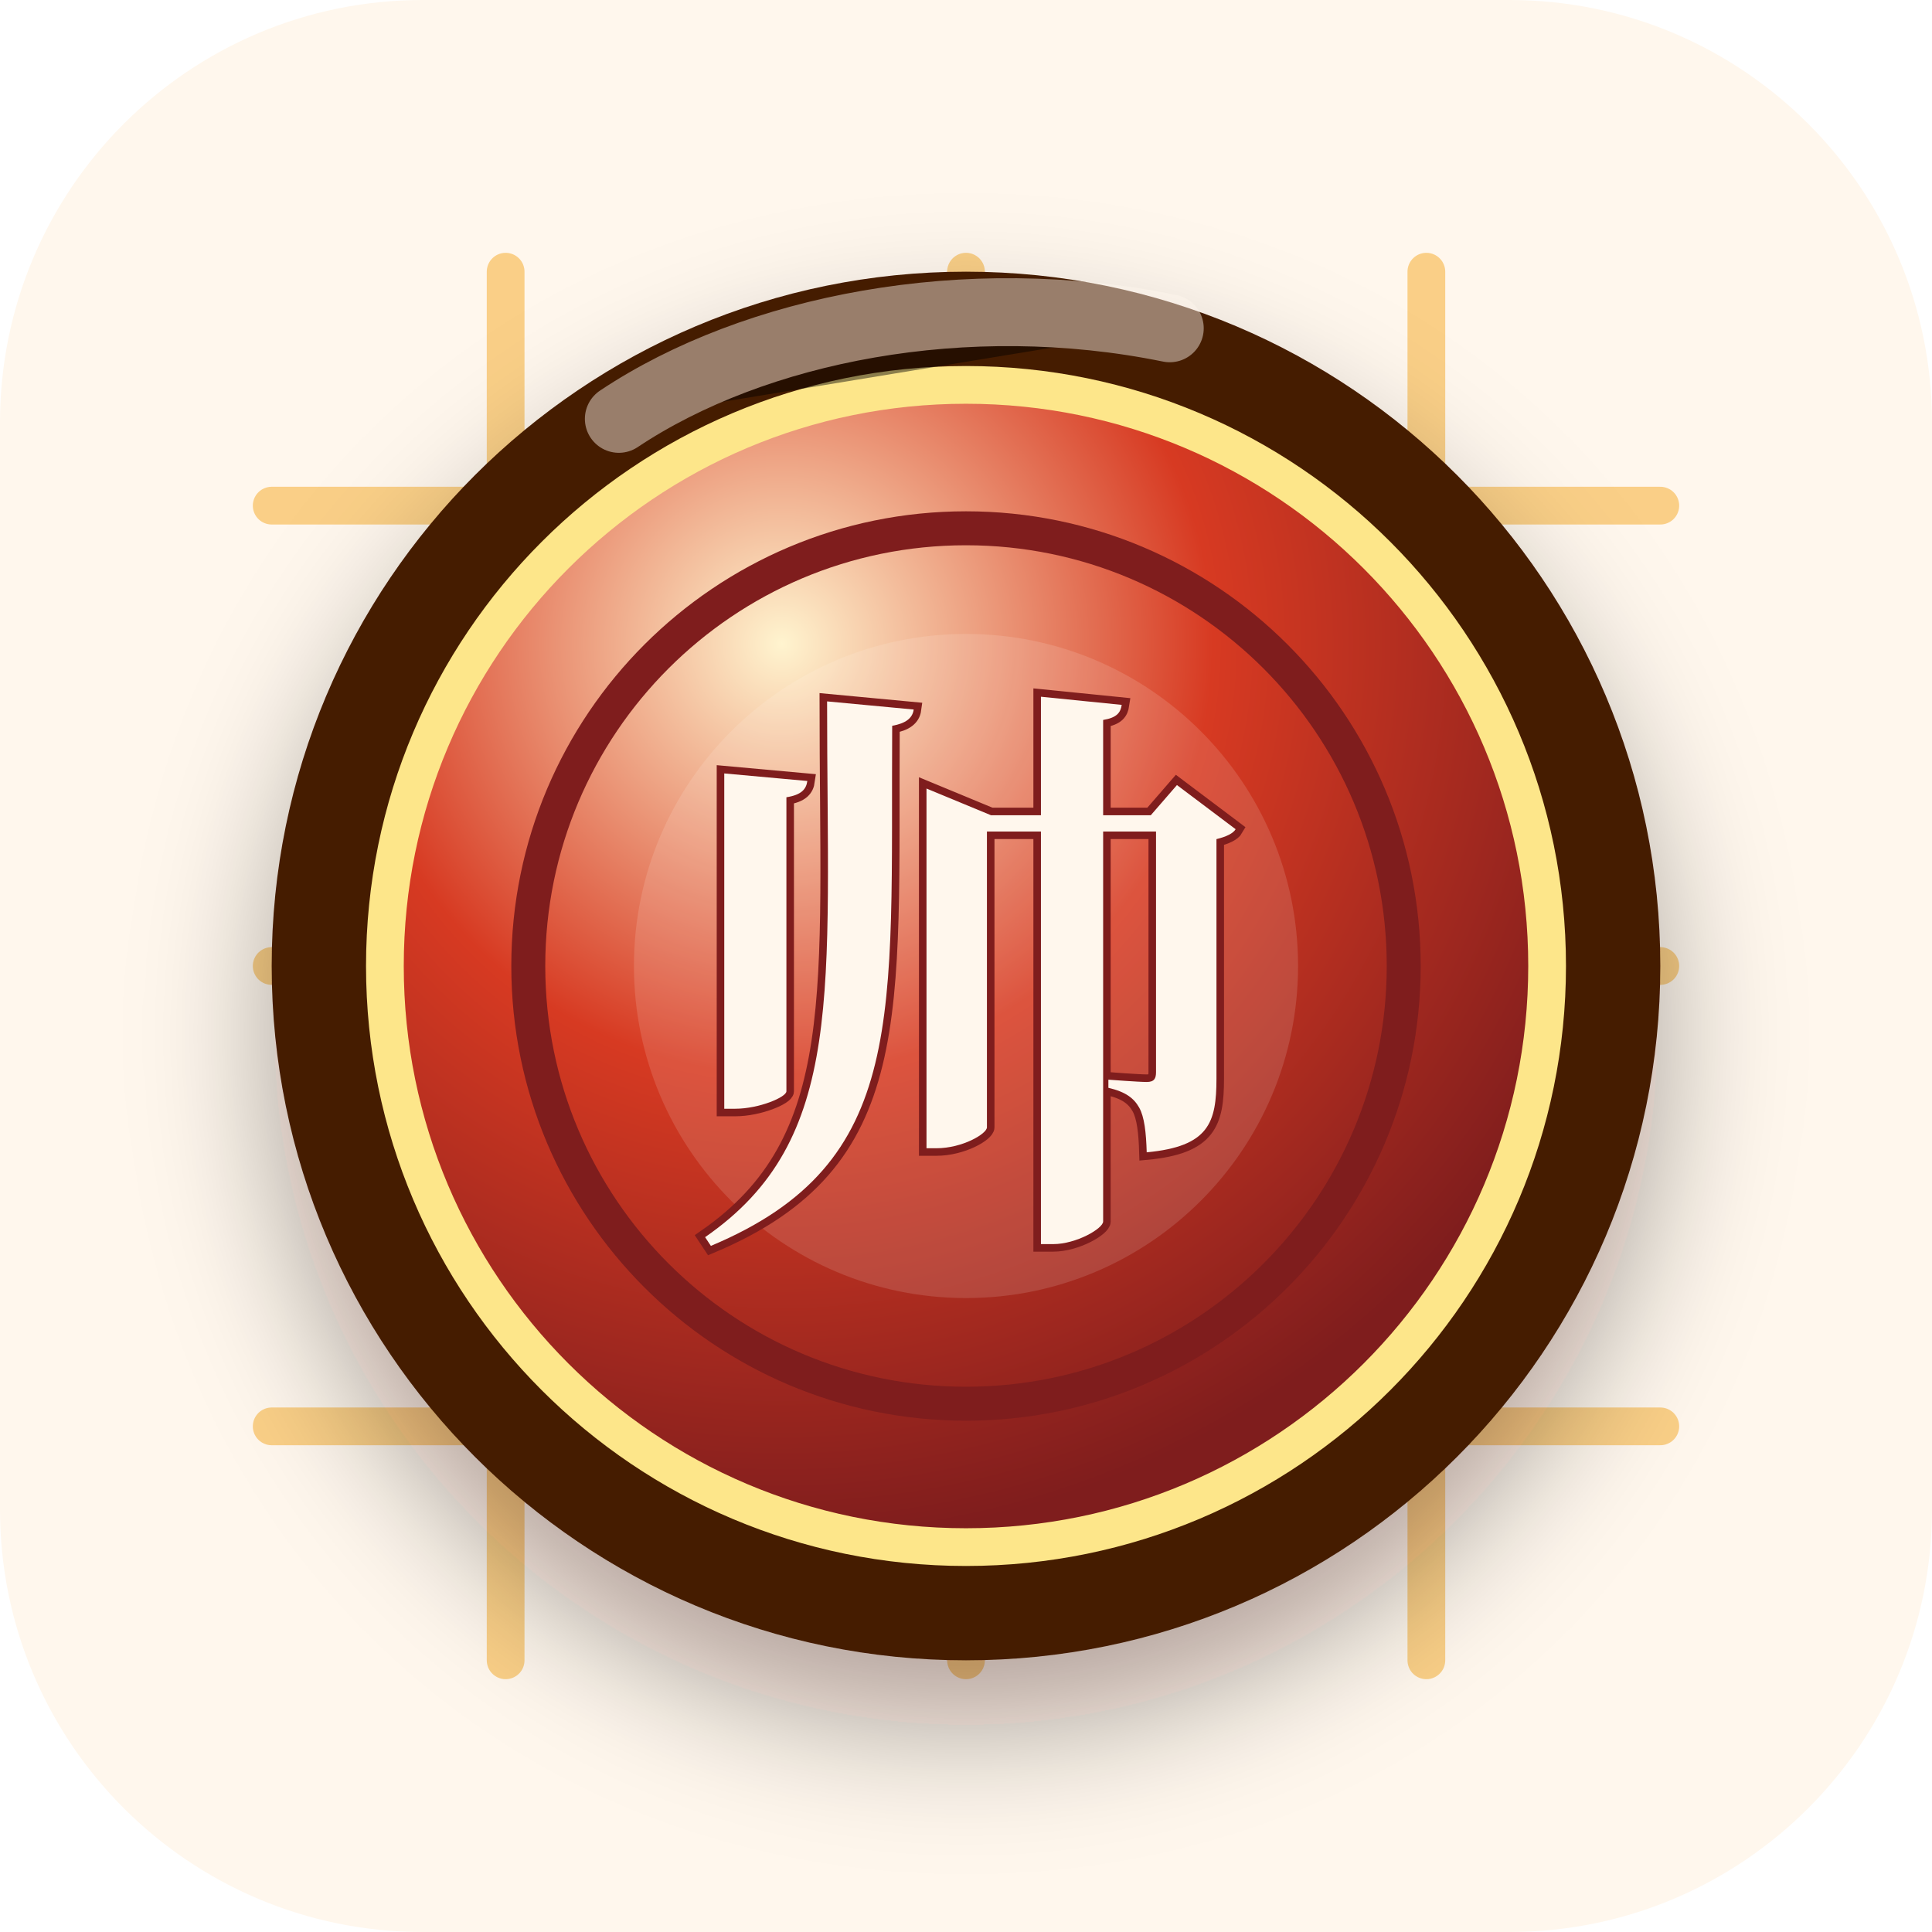
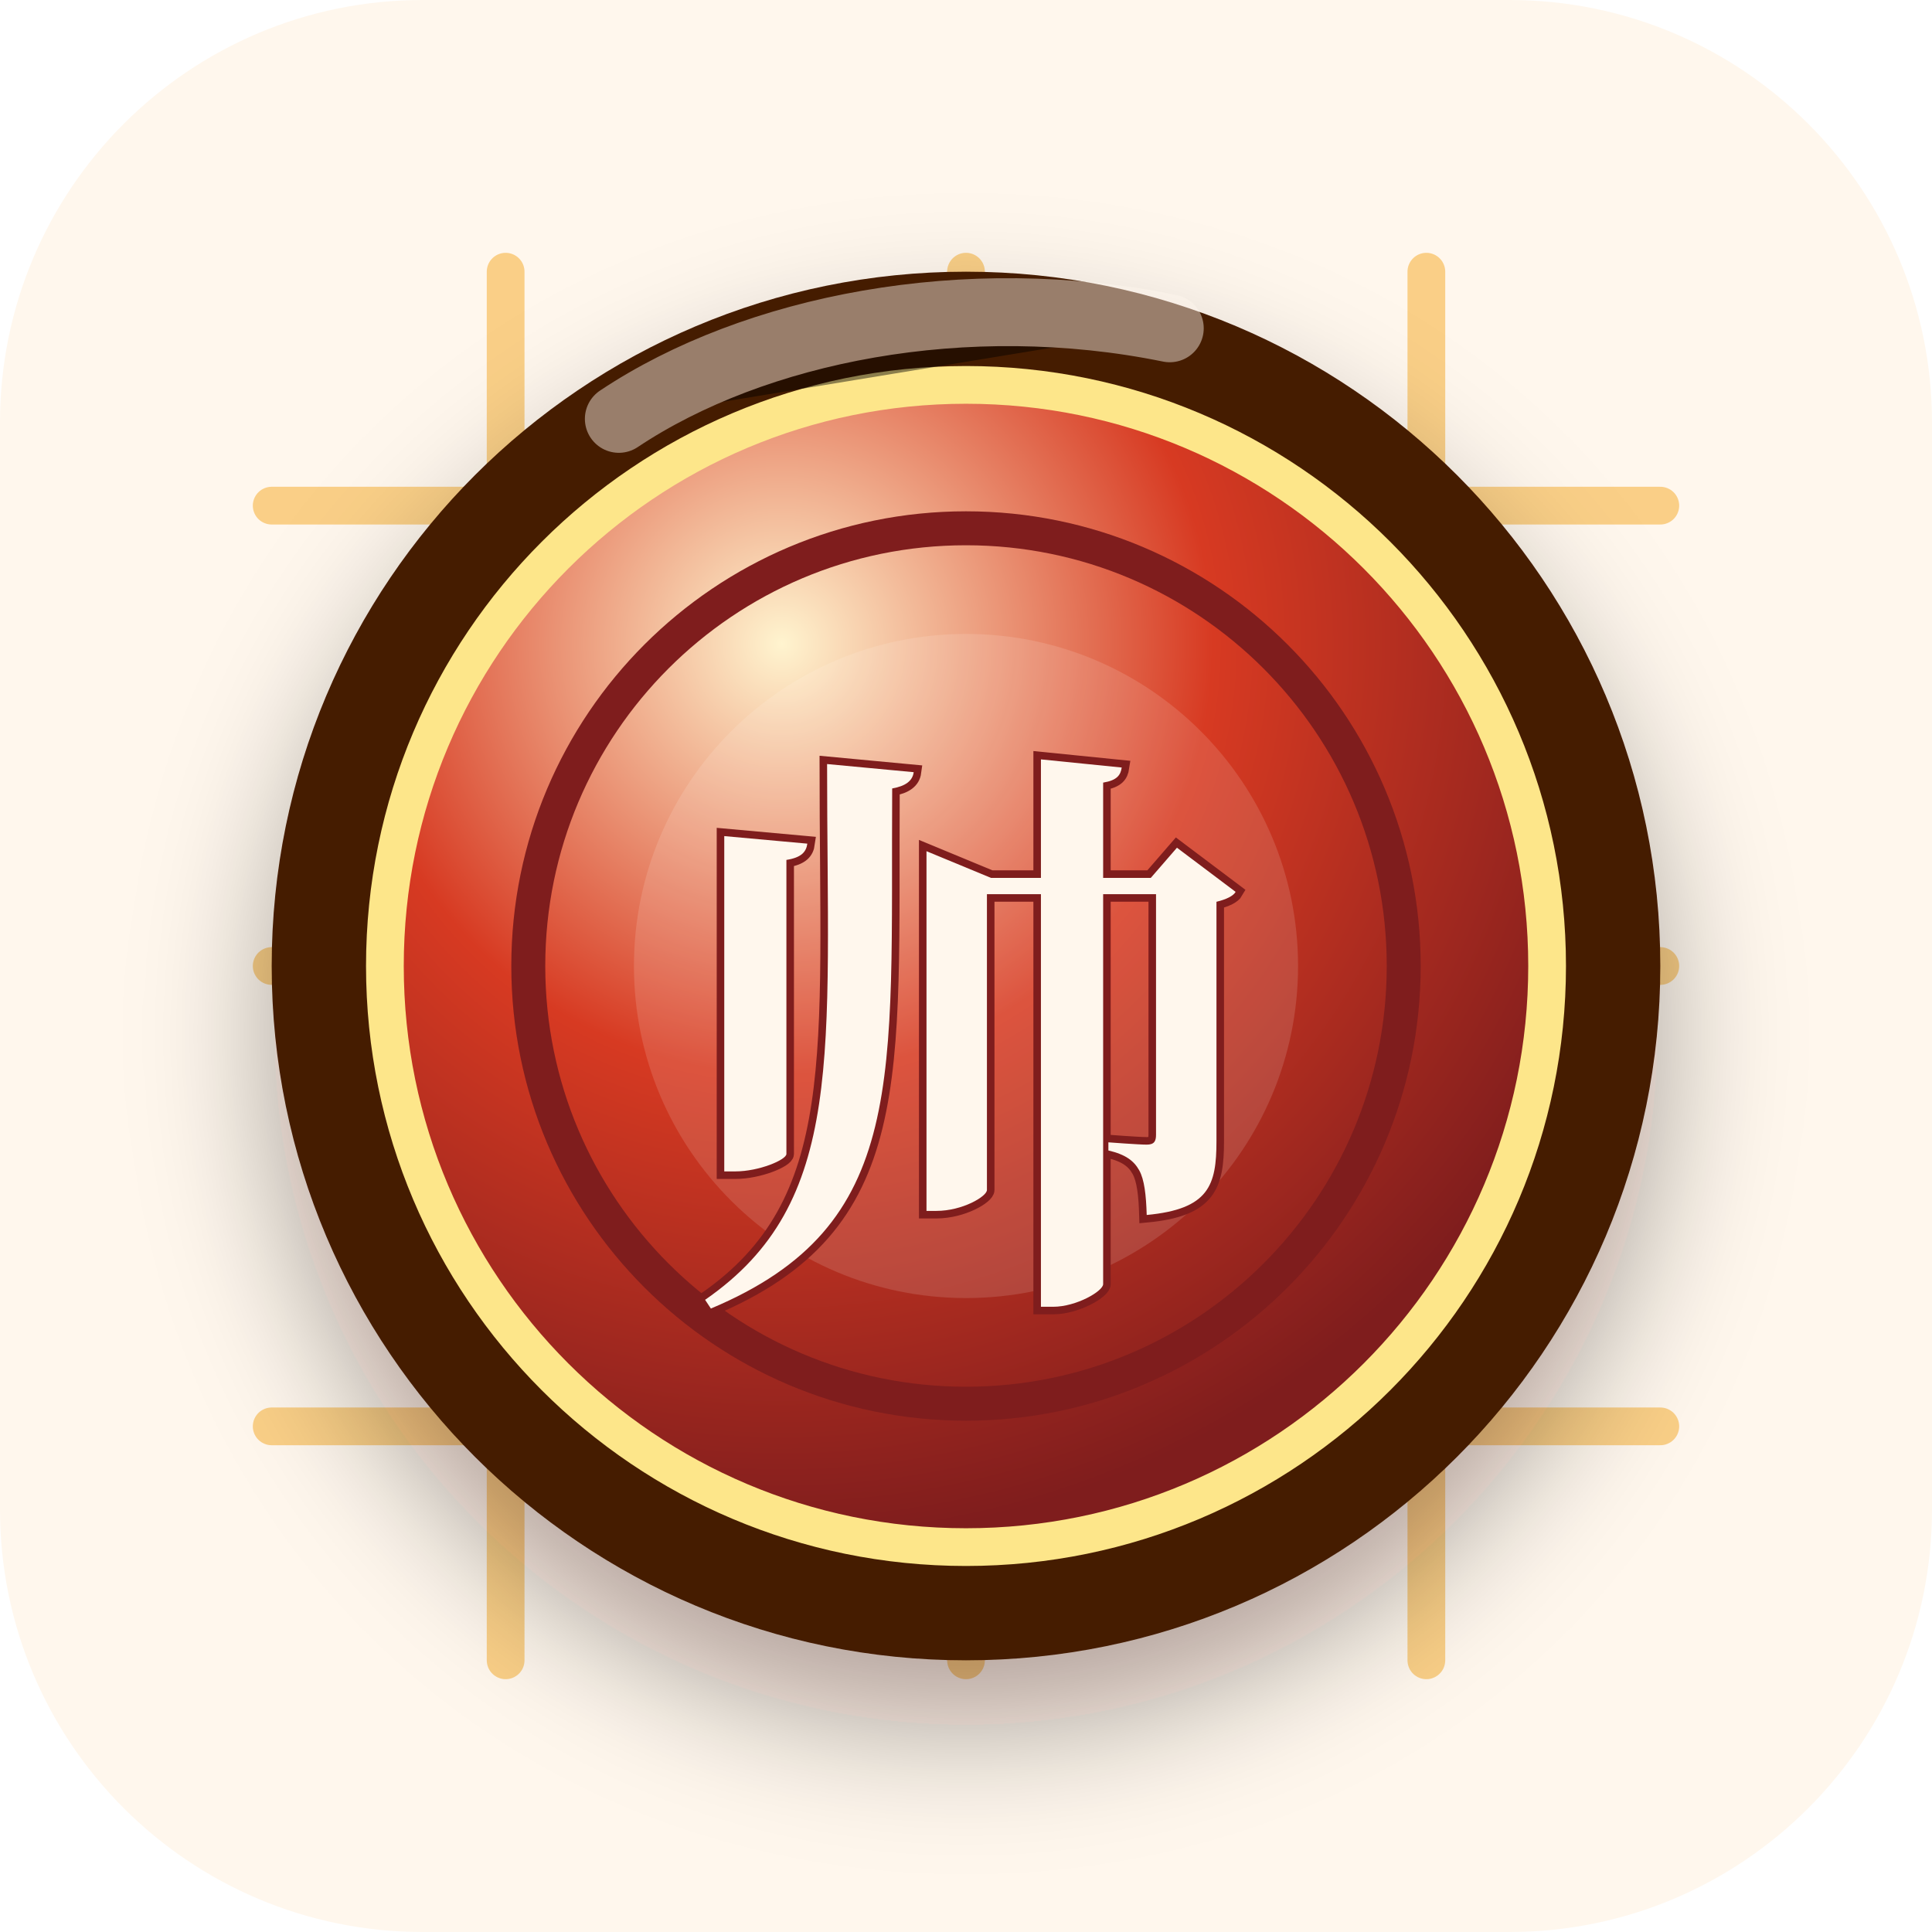
<svg xmlns="http://www.w3.org/2000/svg" viewBox="0 0 512 512" role="img" aria-label="中国象棋">
  <defs>
    <radialGradient id="bg" cx="34%" cy="22%" r="78%">
      <stop offset="0%" stop-color="#fff4cf" />
      <stop offset="48%" stop-color="#d73a22" />
      <stop offset="100%" stop-color="#7f1d1d" />
    </radialGradient>
    <linearGradient id="rim" x1="96" y1="64" x2="416" y2="448">
      <stop offset="0%" stop-color="#451a03" />
      <stop offset="50%" stop-color="#78350f" />
      <stop offset="100%" stop-color="#1c0702" />
    </linearGradient>
    <filter id="shadow" x="-20%" y="-18%" width="140%" height="140%">
      <feDropShadow dx="0" dy="18" stdDeviation="18" flood-color="#1c0702" flood-opacity=".34" />
    </filter>
  </defs>
  <rect width="512" height="512" rx="112" fill="#fff7ed" />
  <path d="M72 134h368M72 256h368M72 378h368M134 72v368M256 72v368M378 72v368" stroke="#f59e0b" stroke-width="10" stroke-linecap="round" opacity=".45" />
  <path d="m168 168 176 176M344 168 168 344" stroke="#92400e" stroke-width="8" stroke-linecap="round" opacity=".32" />
  <circle cx="256" cy="256" r="184" fill="url(#rim)" filter="url(#shadow)" />
  <circle cx="256" cy="256" r="154" fill="url(#bg)" stroke="#fde68a" stroke-width="10" />
  <circle cx="256" cy="256" r="116" fill="none" stroke="#7f1d1d" stroke-width="9" />
  <circle cx="256" cy="256" r="88" fill="#fff7ed" opacity=".14" />
-   <text x="256" y="316" text-anchor="middle" font-family="STKaiti, KaiTi, Kaiti SC, Noto Serif CJK SC, serif" font-size="154" font-weight="800" fill="#fff7ed" stroke="#7f1d1d" stroke-width="4" paint-order="stroke">帅</text>
+   <text x="256" y="266" text-anchor="middle" dominant-baseline="central" font-family="Noto Serif CJK SC, STKaiti, KaiTi, Kaiti SC, serif" font-size="154" font-weight="800" fill="#fff7ed" stroke="#7f1d1d" stroke-width="4" paint-order="stroke">帅</text>
  <path d="M164 111c36-24 92-35 146-24" stroke="#fff7ed" stroke-width="18" stroke-linecap="round" opacity=".45" />
</svg>
